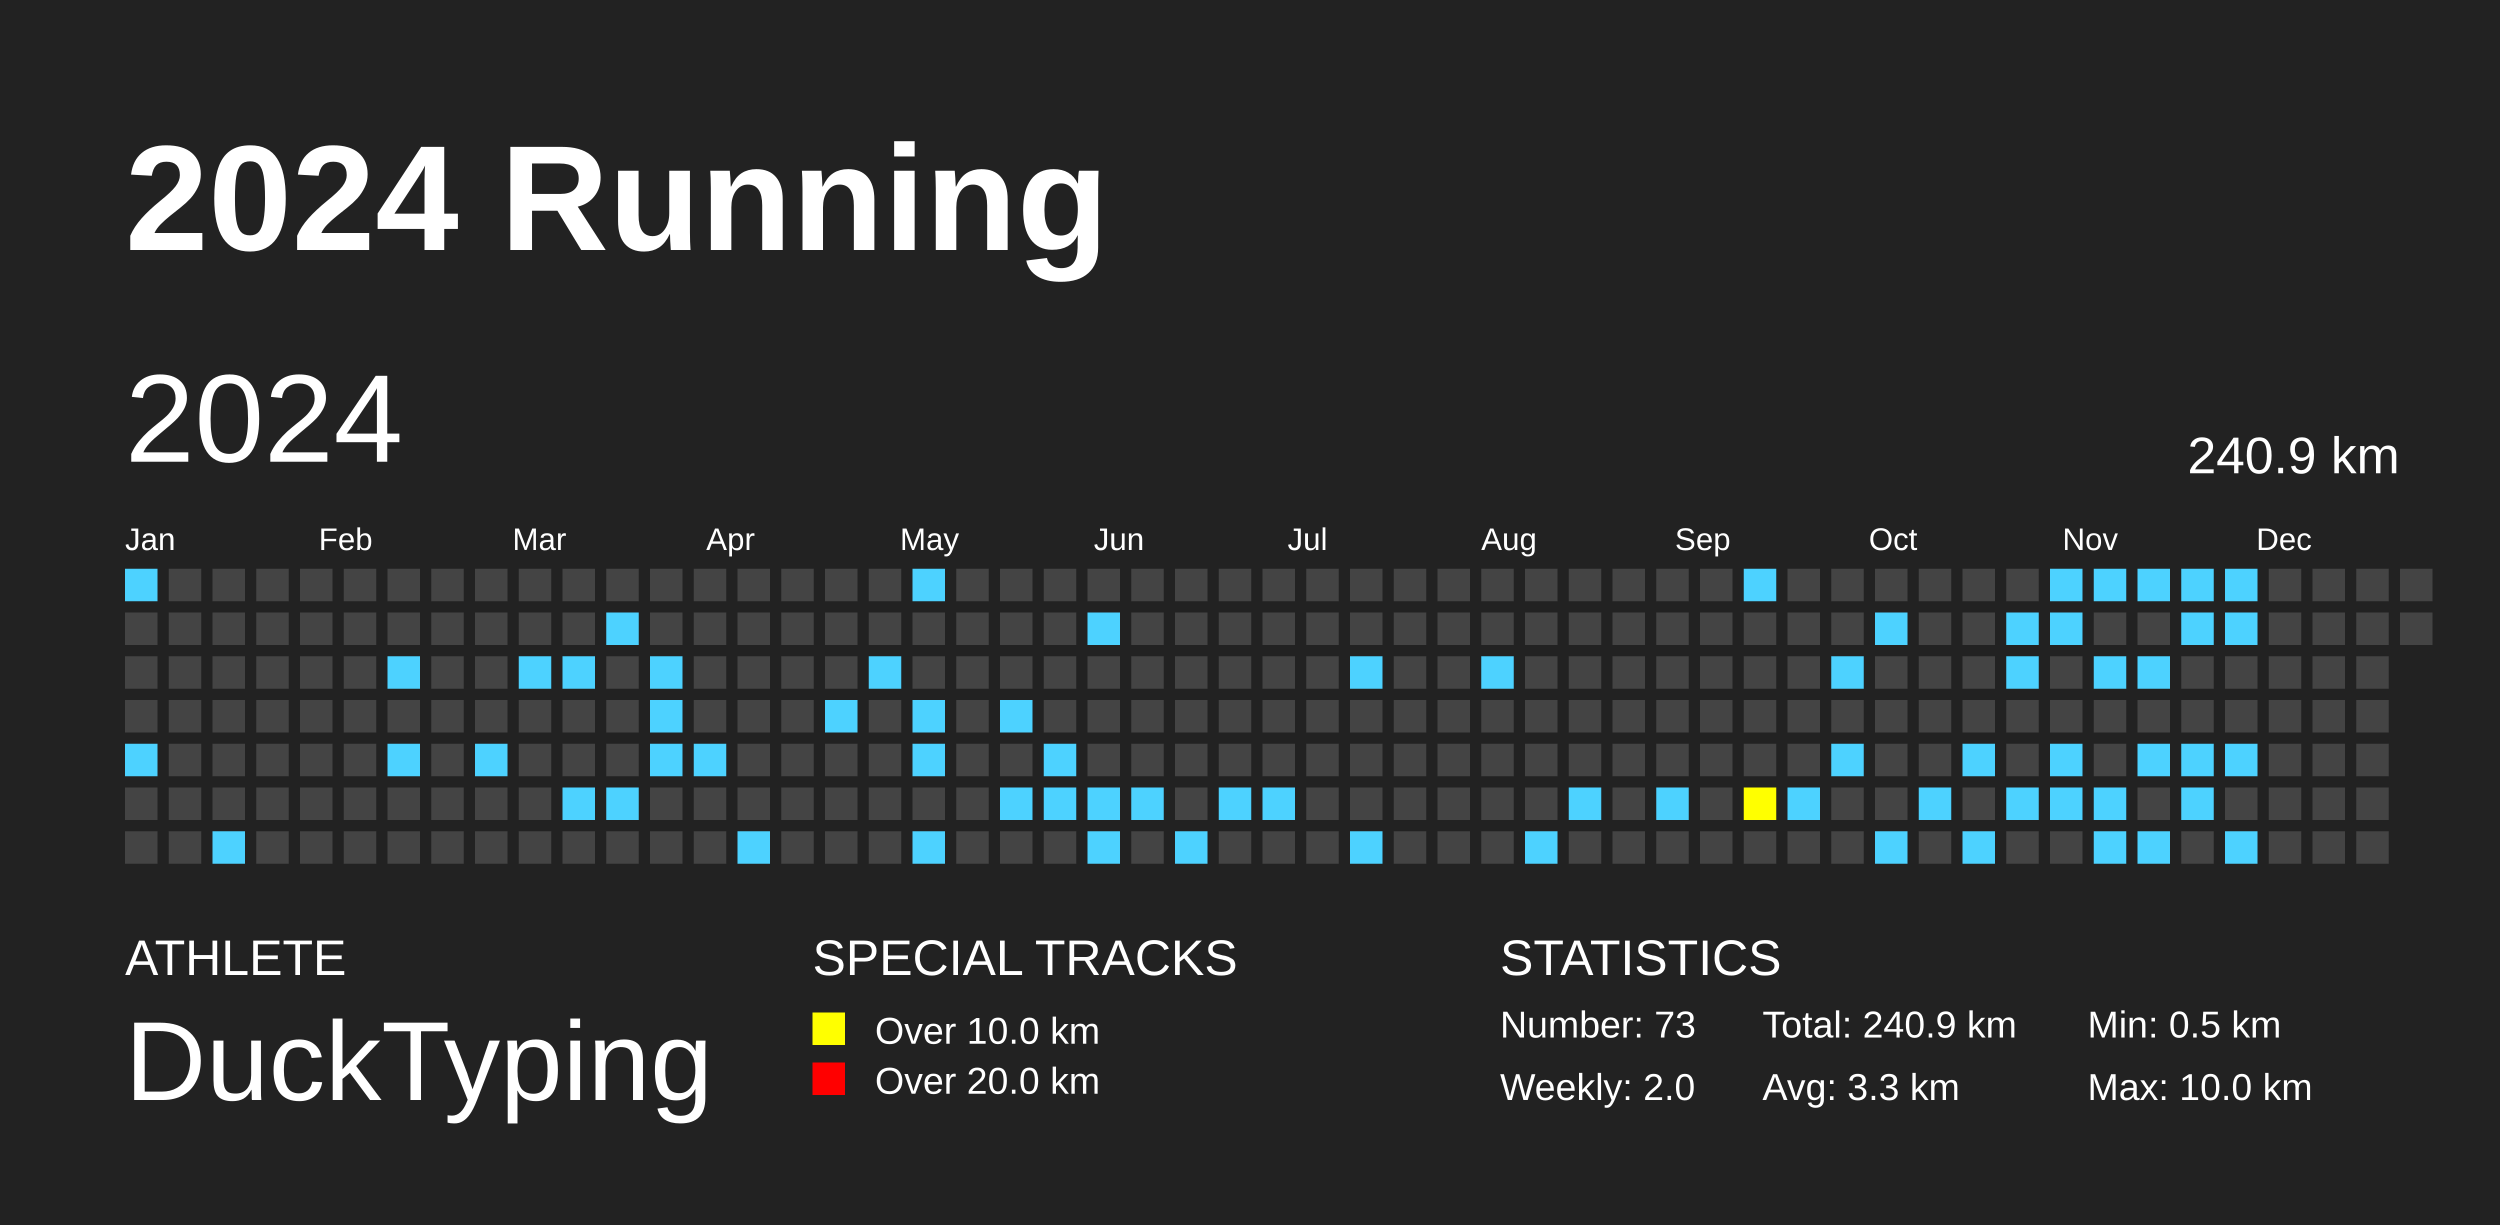
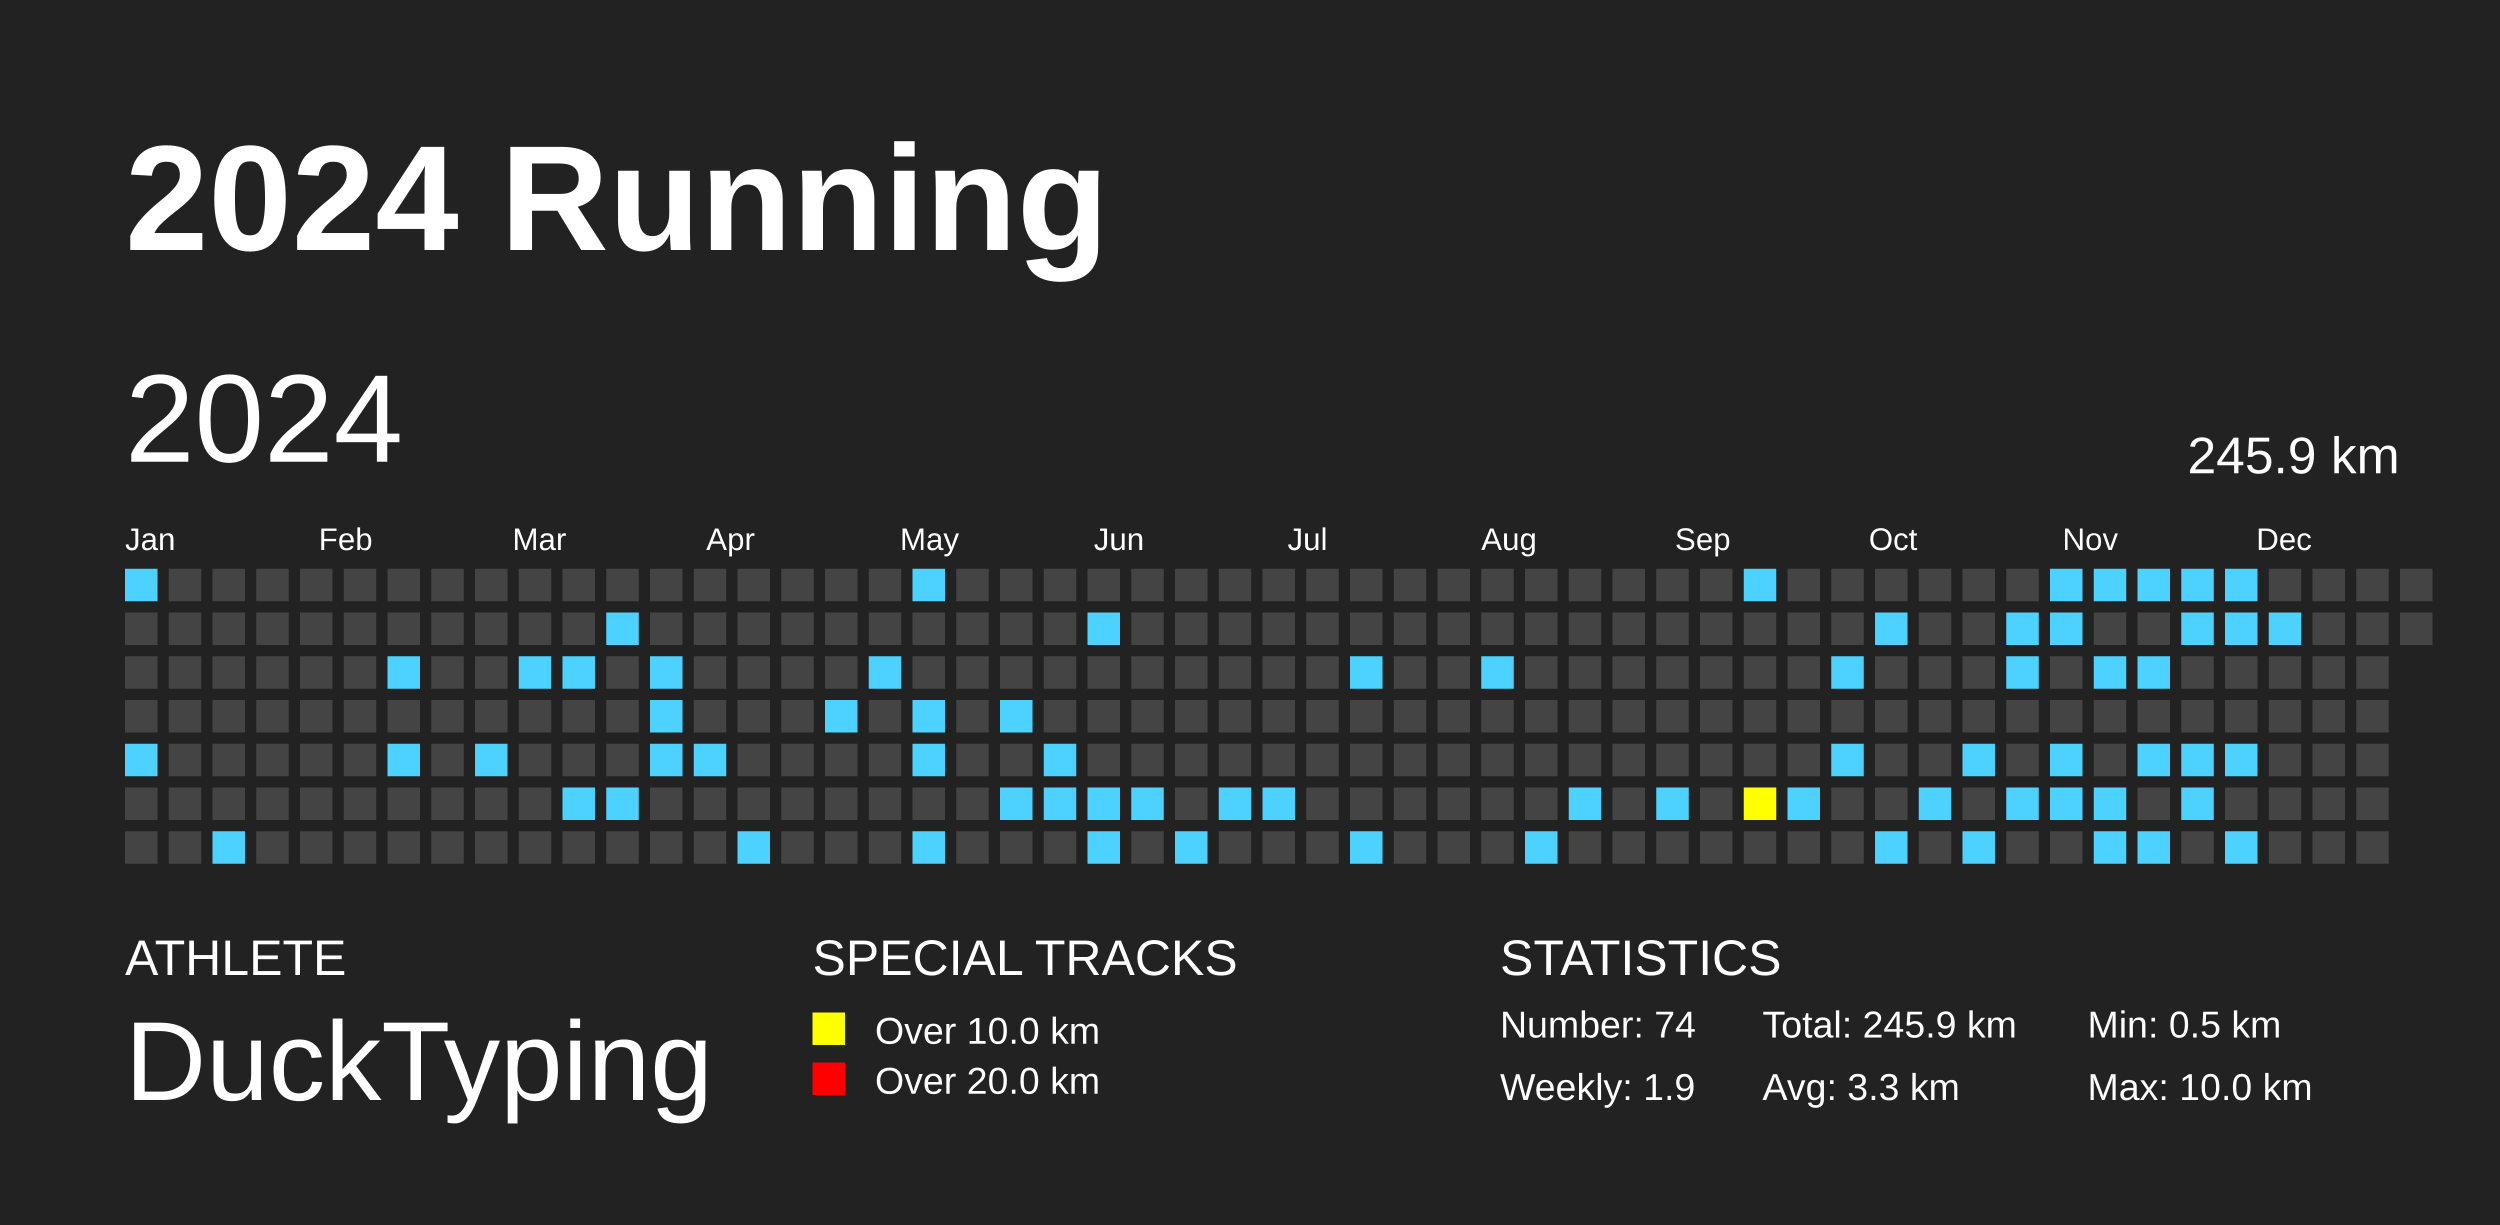
<svg xmlns="http://www.w3.org/2000/svg" baseProfile="full" height="98mm" version="1.1" viewBox="0,0,200,98" width="200mm">
  <defs />
  <rect fill="#222222" height="98" width="200" x="0" y="0" />
  <text fill="#FFFFFF" style="font-size:12px; font-family:Arial; font-weight:bold;" x="10" y="20">2024 Running</text>
  <text fill="#FFFFFF" style="font-size:4px; font-family:Arial" x="10" y="78">ATHLETE</text>
  <text fill="#FFFFFF" style="font-size:9px; font-family:Arial" x="10" y="88">DuckTyping</text>
  <text fill="#FFFFFF" style="font-size:4px; font-family:Arial" x="65" y="78">SPECIAL TRACKS</text>
  <rect fill="yellow" height="2.6" width="2.6" x="65" y="81" />
  <text fill="#FFFFFF" style="font-size:3px; font-family:Arial" x="70" y="83.5">Over 10.0 km</text>
  <rect fill="red" height="2.6" width="2.6" x="65" y="85" />
  <text fill="#FFFFFF" style="font-size:3px; font-family:Arial" x="70" y="87.5">Over 20.0 km</text>
  <text fill="#FFFFFF" style="font-size:4px; font-family:Arial" x="120" y="78">STATISTICS</text>
-   <text fill="#FFFFFF" style="font-size:3px; font-family:Arial" x="120" y="83">Number: 73</text>
-   <text fill="#FFFFFF" style="font-size:3px; font-family:Arial" x="120" y="88">Weekly: 2.0</text>
-   <text fill="#FFFFFF" style="font-size:3px; font-family:Arial" x="141" y="83">Total: 240.9 km</text>
+   <text fill="#FFFFFF" style="font-size:3px; font-family:Arial" x="120" y="83">Number: 74</text>
+   <text fill="#FFFFFF" style="font-size:3px; font-family:Arial" x="120" y="88">Weekly: 1.9</text>
+   <text fill="#FFFFFF" style="font-size:3px; font-family:Arial" x="141" y="83">Total: 245.9 km</text>
  <text fill="#FFFFFF" style="font-size:3px; font-family:Arial" x="141" y="88">Avg: 3.3 km</text>
  <text fill="#FFFFFF" style="font-size:3px; font-family:Arial" x="167" y="83">Min: 0.5 km</text>
  <text fill="#FFFFFF" style="font-size:3px; font-family:Arial" x="167" y="88">Max: 10.0 km</text>
  <text dominant-baseline="hanging" fill="#FFFFFF" style="font-size:10.0px; font-family:Arial;" x="10" y="30">2024</text>
-   <text dominant-baseline="hanging" fill="#FFFFFF" style="font-size:4.125px; font-family:Arial;" x="175" y="35">240.9 km</text>
+   <text dominant-baseline="hanging" fill="#FFFFFF" style="font-size:4.125px; font-family:Arial;" x="175" y="35">245.9 km</text>
  <text fill="#FFFFFF" style="font-size:2.5px; font-family:Arial" x="10.0" y="44">Jan</text>
  <text fill="#FFFFFF" style="font-size:2.5px; font-family:Arial" x="25.5" y="44">Feb</text>
  <text fill="#FFFFFF" style="font-size:2.5px; font-family:Arial" x="41.0" y="44">Mar</text>
  <text fill="#FFFFFF" style="font-size:2.5px; font-family:Arial" x="56.5" y="44">Apr</text>
  <text fill="#FFFFFF" style="font-size:2.5px; font-family:Arial" x="72.0" y="44">May</text>
  <text fill="#FFFFFF" style="font-size:2.5px; font-family:Arial" x="87.5" y="44">Jun</text>
  <text fill="#FFFFFF" style="font-size:2.5px; font-family:Arial" x="103.0" y="44">Jul</text>
  <text fill="#FFFFFF" style="font-size:2.5px; font-family:Arial" x="118.5" y="44">Aug</text>
  <text fill="#FFFFFF" style="font-size:2.5px; font-family:Arial" x="134.0" y="44">Sep</text>
  <text fill="#FFFFFF" style="font-size:2.5px; font-family:Arial" x="149.5" y="44">Oct</text>
  <text fill="#FFFFFF" style="font-size:2.5px; font-family:Arial" x="165.0" y="44">Nov</text>
  <text fill="#FFFFFF" style="font-size:2.5px; font-family:Arial" x="180.5" y="44">Dec</text>
  <rect fill="#4DD2FF" height="2.6" width="2.6" x="10.0" y="45.5" />
  <rect fill="#444444" height="2.6" width="2.6" x="10.0" y="49.0" />
  <rect fill="#444444" height="2.6" width="2.6" x="10.0" y="52.5" />
  <rect fill="#444444" height="2.6" width="2.6" x="10.0" y="56.0" />
  <rect fill="#4DD2FF" height="2.6" width="2.6" x="10.0" y="59.5" />
  <rect fill="#444444" height="2.6" width="2.6" x="10.0" y="63.0" />
  <rect fill="#444444" height="2.6" width="2.6" x="10.0" y="66.5" />
  <rect fill="#444444" height="2.6" width="2.6" x="13.5" y="45.5" />
  <rect fill="#444444" height="2.6" width="2.6" x="13.5" y="49.0" />
  <rect fill="#444444" height="2.6" width="2.6" x="13.5" y="52.5" />
  <rect fill="#444444" height="2.6" width="2.6" x="13.5" y="56.0" />
  <rect fill="#444444" height="2.6" width="2.6" x="13.5" y="59.5" />
  <rect fill="#444444" height="2.6" width="2.6" x="13.5" y="63.0" />
  <rect fill="#444444" height="2.6" width="2.6" x="13.5" y="66.5" />
  <rect fill="#444444" height="2.6" width="2.6" x="17.0" y="45.5" />
  <rect fill="#444444" height="2.6" width="2.6" x="17.0" y="49.0" />
  <rect fill="#444444" height="2.6" width="2.6" x="17.0" y="52.5" />
  <rect fill="#444444" height="2.6" width="2.6" x="17.0" y="56.0" />
  <rect fill="#444444" height="2.6" width="2.6" x="17.0" y="59.5" />
  <rect fill="#444444" height="2.6" width="2.6" x="17.0" y="63.0" />
  <rect fill="#4DD2FF" height="2.6" width="2.6" x="17.0" y="66.5" />
  <rect fill="#444444" height="2.6" width="2.6" x="20.5" y="45.5" />
  <rect fill="#444444" height="2.6" width="2.6" x="20.5" y="49.0" />
  <rect fill="#444444" height="2.6" width="2.6" x="20.5" y="52.5" />
  <rect fill="#444444" height="2.6" width="2.6" x="20.5" y="56.0" />
  <rect fill="#444444" height="2.6" width="2.6" x="20.5" y="59.5" />
  <rect fill="#444444" height="2.6" width="2.6" x="20.5" y="63.0" />
  <rect fill="#444444" height="2.6" width="2.6" x="20.5" y="66.5" />
  <rect fill="#444444" height="2.6" width="2.6" x="24.0" y="45.5" />
  <rect fill="#444444" height="2.6" width="2.6" x="24.0" y="49.0" />
  <rect fill="#444444" height="2.6" width="2.6" x="24.0" y="52.5" />
  <rect fill="#444444" height="2.6" width="2.6" x="24.0" y="56.0" />
  <rect fill="#444444" height="2.6" width="2.6" x="24.0" y="59.5" />
  <rect fill="#444444" height="2.6" width="2.6" x="24.0" y="63.0" />
  <rect fill="#444444" height="2.6" width="2.6" x="24.0" y="66.5" />
  <rect fill="#444444" height="2.6" width="2.6" x="27.5" y="45.5" />
  <rect fill="#444444" height="2.6" width="2.6" x="27.5" y="49.0" />
  <rect fill="#444444" height="2.6" width="2.6" x="27.5" y="52.5" />
  <rect fill="#444444" height="2.6" width="2.6" x="27.5" y="56.0" />
  <rect fill="#444444" height="2.6" width="2.6" x="27.5" y="59.5" />
  <rect fill="#444444" height="2.6" width="2.6" x="27.5" y="63.0" />
  <rect fill="#444444" height="2.6" width="2.6" x="27.5" y="66.5" />
  <rect fill="#444444" height="2.6" width="2.6" x="31.0" y="45.5" />
  <rect fill="#444444" height="2.6" width="2.6" x="31.0" y="49.0" />
  <rect fill="#4DD2FF" height="2.6" width="2.6" x="31.0" y="52.5" />
  <rect fill="#444444" height="2.6" width="2.6" x="31.0" y="56.0" />
  <rect fill="#4DD2FF" height="2.6" width="2.6" x="31.0" y="59.5" />
  <rect fill="#444444" height="2.6" width="2.6" x="31.0" y="63.0" />
  <rect fill="#444444" height="2.6" width="2.6" x="31.0" y="66.5" />
  <rect fill="#444444" height="2.6" width="2.6" x="34.5" y="45.5" />
  <rect fill="#444444" height="2.6" width="2.6" x="34.5" y="49.0" />
  <rect fill="#444444" height="2.6" width="2.6" x="34.5" y="52.5" />
  <rect fill="#444444" height="2.6" width="2.6" x="34.5" y="56.0" />
  <rect fill="#444444" height="2.6" width="2.6" x="34.5" y="59.5" />
  <rect fill="#444444" height="2.6" width="2.6" x="34.5" y="63.0" />
  <rect fill="#444444" height="2.6" width="2.6" x="34.5" y="66.5" />
  <rect fill="#444444" height="2.6" width="2.6" x="38.0" y="45.5" />
  <rect fill="#444444" height="2.6" width="2.6" x="38.0" y="49.0" />
  <rect fill="#444444" height="2.6" width="2.6" x="38.0" y="52.5" />
  <rect fill="#444444" height="2.6" width="2.6" x="38.0" y="56.0" />
  <rect fill="#4DD2FF" height="2.6" width="2.6" x="38.0" y="59.5" />
  <rect fill="#444444" height="2.6" width="2.6" x="38.0" y="63.0" />
  <rect fill="#444444" height="2.6" width="2.6" x="38.0" y="66.5" />
  <rect fill="#444444" height="2.6" width="2.6" x="41.5" y="45.5" />
  <rect fill="#444444" height="2.6" width="2.6" x="41.5" y="49.0" />
  <rect fill="#4DD2FF" height="2.6" width="2.6" x="41.5" y="52.5" />
  <rect fill="#444444" height="2.6" width="2.6" x="41.5" y="56.0" />
  <rect fill="#444444" height="2.6" width="2.6" x="41.5" y="59.5" />
  <rect fill="#444444" height="2.6" width="2.6" x="41.5" y="63.0" />
  <rect fill="#444444" height="2.6" width="2.6" x="41.5" y="66.5" />
  <rect fill="#444444" height="2.6" width="2.6" x="45.0" y="45.5" />
  <rect fill="#444444" height="2.6" width="2.6" x="45.0" y="49.0" />
  <rect fill="#4DD2FF" height="2.6" width="2.6" x="45.0" y="52.5" />
  <rect fill="#444444" height="2.6" width="2.6" x="45.0" y="56.0" />
  <rect fill="#444444" height="2.6" width="2.6" x="45.0" y="59.5" />
  <rect fill="#4DD2FF" height="2.6" width="2.6" x="45.0" y="63.0" />
  <rect fill="#444444" height="2.6" width="2.6" x="45.0" y="66.5" />
  <rect fill="#444444" height="2.6" width="2.6" x="48.5" y="45.5" />
  <rect fill="#4DD2FF" height="2.6" width="2.6" x="48.5" y="49.0" />
  <rect fill="#444444" height="2.6" width="2.6" x="48.5" y="52.5" />
  <rect fill="#444444" height="2.6" width="2.6" x="48.5" y="56.0" />
  <rect fill="#444444" height="2.6" width="2.6" x="48.5" y="59.5" />
  <rect fill="#4DD2FF" height="2.6" width="2.6" x="48.5" y="63.0" />
  <rect fill="#444444" height="2.6" width="2.6" x="48.5" y="66.5" />
  <rect fill="#444444" height="2.6" width="2.6" x="52.0" y="45.5" />
  <rect fill="#444444" height="2.6" width="2.6" x="52.0" y="49.0" />
  <rect fill="#4DD2FF" height="2.6" width="2.6" x="52.0" y="52.5" />
  <rect fill="#4DD2FF" height="2.6" width="2.6" x="52.0" y="56.0" />
  <rect fill="#4DD2FF" height="2.6" width="2.6" x="52.0" y="59.5" />
  <rect fill="#444444" height="2.6" width="2.6" x="52.0" y="63.0" />
  <rect fill="#444444" height="2.6" width="2.6" x="52.0" y="66.5" />
  <rect fill="#444444" height="2.6" width="2.6" x="55.5" y="45.5" />
  <rect fill="#444444" height="2.6" width="2.6" x="55.5" y="49.0" />
  <rect fill="#444444" height="2.6" width="2.6" x="55.5" y="52.5" />
  <rect fill="#444444" height="2.6" width="2.6" x="55.5" y="56.0" />
  <rect fill="#4DD2FF" height="2.6" width="2.6" x="55.5" y="59.5" />
  <rect fill="#444444" height="2.6" width="2.6" x="55.5" y="63.0" />
  <rect fill="#444444" height="2.6" width="2.6" x="55.5" y="66.5" />
  <rect fill="#444444" height="2.6" width="2.6" x="59.0" y="45.5" />
  <rect fill="#444444" height="2.6" width="2.6" x="59.0" y="49.0" />
  <rect fill="#444444" height="2.6" width="2.6" x="59.0" y="52.5" />
  <rect fill="#444444" height="2.6" width="2.6" x="59.0" y="56.0" />
  <rect fill="#444444" height="2.6" width="2.6" x="59.0" y="59.5" />
  <rect fill="#444444" height="2.6" width="2.6" x="59.0" y="63.0" />
  <rect fill="#4DD2FF" height="2.6" width="2.6" x="59.0" y="66.5" />
  <rect fill="#444444" height="2.6" width="2.6" x="62.5" y="45.5" />
  <rect fill="#444444" height="2.6" width="2.6" x="62.5" y="49.0" />
  <rect fill="#444444" height="2.6" width="2.6" x="62.5" y="52.5" />
  <rect fill="#444444" height="2.6" width="2.6" x="62.5" y="56.0" />
  <rect fill="#444444" height="2.6" width="2.6" x="62.5" y="59.5" />
  <rect fill="#444444" height="2.6" width="2.6" x="62.5" y="63.0" />
  <rect fill="#444444" height="2.6" width="2.6" x="62.5" y="66.5" />
  <rect fill="#444444" height="2.6" width="2.6" x="66.0" y="45.5" />
  <rect fill="#444444" height="2.6" width="2.6" x="66.0" y="49.0" />
  <rect fill="#444444" height="2.6" width="2.6" x="66.0" y="52.5" />
  <rect fill="#4DD2FF" height="2.6" width="2.6" x="66.0" y="56.0" />
  <rect fill="#444444" height="2.6" width="2.6" x="66.0" y="59.5" />
  <rect fill="#444444" height="2.6" width="2.6" x="66.0" y="63.0" />
  <rect fill="#444444" height="2.6" width="2.6" x="66.0" y="66.5" />
  <rect fill="#444444" height="2.6" width="2.6" x="69.5" y="45.5" />
  <rect fill="#444444" height="2.6" width="2.6" x="69.5" y="49.0" />
  <rect fill="#4DD2FF" height="2.6" width="2.6" x="69.5" y="52.5" />
  <rect fill="#444444" height="2.6" width="2.6" x="69.5" y="56.0" />
  <rect fill="#444444" height="2.6" width="2.6" x="69.5" y="59.5" />
  <rect fill="#444444" height="2.6" width="2.6" x="69.5" y="63.0" />
  <rect fill="#444444" height="2.6" width="2.6" x="69.5" y="66.5" />
  <rect fill="#4DD2FF" height="2.6" width="2.6" x="73.0" y="45.5" />
  <rect fill="#444444" height="2.6" width="2.6" x="73.0" y="49.0" />
  <rect fill="#444444" height="2.6" width="2.6" x="73.0" y="52.5" />
  <rect fill="#4DD2FF" height="2.6" width="2.6" x="73.0" y="56.0" />
  <rect fill="#4DD2FF" height="2.6" width="2.6" x="73.0" y="59.5" />
  <rect fill="#444444" height="2.6" width="2.6" x="73.0" y="63.0" />
  <rect fill="#4DD2FF" height="2.6" width="2.6" x="73.0" y="66.5" />
  <rect fill="#444444" height="2.6" width="2.6" x="76.5" y="45.5" />
  <rect fill="#444444" height="2.6" width="2.6" x="76.5" y="49.0" />
  <rect fill="#444444" height="2.6" width="2.6" x="76.5" y="52.5" />
  <rect fill="#444444" height="2.6" width="2.6" x="76.5" y="56.0" />
  <rect fill="#444444" height="2.6" width="2.6" x="76.5" y="59.5" />
  <rect fill="#444444" height="2.6" width="2.6" x="76.5" y="63.0" />
  <rect fill="#444444" height="2.6" width="2.6" x="76.5" y="66.5" />
  <rect fill="#444444" height="2.6" width="2.6" x="80.0" y="45.5" />
  <rect fill="#444444" height="2.6" width="2.6" x="80.0" y="49.0" />
  <rect fill="#444444" height="2.6" width="2.6" x="80.0" y="52.5" />
  <rect fill="#4DD2FF" height="2.6" width="2.6" x="80.0" y="56.0" />
  <rect fill="#444444" height="2.6" width="2.6" x="80.0" y="59.5" />
  <rect fill="#4DD2FF" height="2.6" width="2.6" x="80.0" y="63.0" />
  <rect fill="#444444" height="2.6" width="2.6" x="80.0" y="66.5" />
  <rect fill="#444444" height="2.6" width="2.6" x="83.5" y="45.5" />
  <rect fill="#444444" height="2.6" width="2.6" x="83.5" y="49.0" />
  <rect fill="#444444" height="2.6" width="2.6" x="83.5" y="52.5" />
  <rect fill="#444444" height="2.6" width="2.6" x="83.5" y="56.0" />
  <rect fill="#4DD2FF" height="2.6" width="2.6" x="83.5" y="59.5" />
  <rect fill="#4DD2FF" height="2.6" width="2.6" x="83.5" y="63.0" />
  <rect fill="#444444" height="2.6" width="2.6" x="83.5" y="66.5" />
  <rect fill="#444444" height="2.6" width="2.6" x="87.0" y="45.5" />
  <rect fill="#4DD2FF" height="2.6" width="2.6" x="87.0" y="49.0" />
  <rect fill="#444444" height="2.6" width="2.6" x="87.0" y="52.5" />
  <rect fill="#444444" height="2.6" width="2.6" x="87.0" y="56.0" />
  <rect fill="#444444" height="2.6" width="2.6" x="87.0" y="59.5" />
  <rect fill="#4DD2FF" height="2.6" width="2.6" x="87.0" y="63.0" />
  <rect fill="#4DD2FF" height="2.6" width="2.6" x="87.0" y="66.5" />
  <rect fill="#444444" height="2.6" width="2.6" x="90.5" y="45.5" />
  <rect fill="#444444" height="2.6" width="2.6" x="90.5" y="49.0" />
  <rect fill="#444444" height="2.6" width="2.6" x="90.5" y="52.5" />
  <rect fill="#444444" height="2.6" width="2.6" x="90.5" y="56.0" />
  <rect fill="#444444" height="2.6" width="2.6" x="90.5" y="59.5" />
  <rect fill="#4DD2FF" height="2.6" width="2.6" x="90.5" y="63.0" />
  <rect fill="#444444" height="2.6" width="2.6" x="90.5" y="66.5" />
  <rect fill="#444444" height="2.6" width="2.6" x="94.0" y="45.5" />
  <rect fill="#444444" height="2.6" width="2.6" x="94.0" y="49.0" />
  <rect fill="#444444" height="2.6" width="2.6" x="94.0" y="52.5" />
  <rect fill="#444444" height="2.6" width="2.6" x="94.0" y="56.0" />
  <rect fill="#444444" height="2.6" width="2.6" x="94.0" y="59.5" />
  <rect fill="#444444" height="2.6" width="2.6" x="94.0" y="63.0" />
  <rect fill="#4DD2FF" height="2.6" width="2.6" x="94.0" y="66.5" />
  <rect fill="#444444" height="2.6" width="2.6" x="97.5" y="45.5" />
  <rect fill="#444444" height="2.6" width="2.6" x="97.5" y="49.0" />
  <rect fill="#444444" height="2.6" width="2.6" x="97.5" y="52.5" />
  <rect fill="#444444" height="2.6" width="2.6" x="97.5" y="56.0" />
  <rect fill="#444444" height="2.6" width="2.6" x="97.5" y="59.5" />
  <rect fill="#4DD2FF" height="2.6" width="2.6" x="97.5" y="63.0" />
  <rect fill="#444444" height="2.6" width="2.6" x="97.5" y="66.5" />
  <rect fill="#444444" height="2.6" width="2.6" x="101.0" y="45.5" />
  <rect fill="#444444" height="2.6" width="2.6" x="101.0" y="49.0" />
  <rect fill="#444444" height="2.6" width="2.6" x="101.0" y="52.5" />
  <rect fill="#444444" height="2.6" width="2.6" x="101.0" y="56.0" />
  <rect fill="#444444" height="2.6" width="2.6" x="101.0" y="59.5" />
  <rect fill="#4DD2FF" height="2.6" width="2.6" x="101.0" y="63.0" />
  <rect fill="#444444" height="2.6" width="2.6" x="101.0" y="66.5" />
  <rect fill="#444444" height="2.6" width="2.6" x="104.5" y="45.5" />
  <rect fill="#444444" height="2.6" width="2.6" x="104.5" y="49.0" />
  <rect fill="#444444" height="2.6" width="2.6" x="104.5" y="52.5" />
  <rect fill="#444444" height="2.6" width="2.6" x="104.5" y="56.0" />
  <rect fill="#444444" height="2.6" width="2.6" x="104.5" y="59.5" />
  <rect fill="#444444" height="2.6" width="2.6" x="104.5" y="63.0" />
  <rect fill="#444444" height="2.6" width="2.6" x="104.5" y="66.5" />
  <rect fill="#444444" height="2.6" width="2.6" x="108.0" y="45.5" />
  <rect fill="#444444" height="2.6" width="2.6" x="108.0" y="49.0" />
  <rect fill="#4DD2FF" height="2.6" width="2.6" x="108.0" y="52.5" />
  <rect fill="#444444" height="2.6" width="2.6" x="108.0" y="56.0" />
  <rect fill="#444444" height="2.6" width="2.6" x="108.0" y="59.5" />
  <rect fill="#444444" height="2.6" width="2.6" x="108.0" y="63.0" />
  <rect fill="#4DD2FF" height="2.6" width="2.6" x="108.0" y="66.5" />
  <rect fill="#444444" height="2.6" width="2.6" x="111.5" y="45.5" />
  <rect fill="#444444" height="2.6" width="2.6" x="111.5" y="49.0" />
  <rect fill="#444444" height="2.6" width="2.6" x="111.5" y="52.5" />
  <rect fill="#444444" height="2.6" width="2.6" x="111.5" y="56.0" />
  <rect fill="#444444" height="2.6" width="2.6" x="111.5" y="59.5" />
  <rect fill="#444444" height="2.6" width="2.6" x="111.5" y="63.0" />
  <rect fill="#444444" height="2.6" width="2.6" x="111.5" y="66.5" />
  <rect fill="#444444" height="2.6" width="2.6" x="115.0" y="45.5" />
  <rect fill="#444444" height="2.6" width="2.6" x="115.0" y="49.0" />
  <rect fill="#444444" height="2.6" width="2.6" x="115.0" y="52.5" />
  <rect fill="#444444" height="2.6" width="2.6" x="115.0" y="56.0" />
  <rect fill="#444444" height="2.6" width="2.6" x="115.0" y="59.5" />
  <rect fill="#444444" height="2.6" width="2.6" x="115.0" y="63.0" />
  <rect fill="#444444" height="2.6" width="2.6" x="115.0" y="66.5" />
  <rect fill="#444444" height="2.6" width="2.6" x="118.5" y="45.5" />
  <rect fill="#444444" height="2.6" width="2.6" x="118.5" y="49.0" />
  <rect fill="#4DD2FF" height="2.6" width="2.6" x="118.5" y="52.5" />
  <rect fill="#444444" height="2.6" width="2.6" x="118.5" y="56.0" />
  <rect fill="#444444" height="2.6" width="2.6" x="118.5" y="59.5" />
  <rect fill="#444444" height="2.6" width="2.6" x="118.5" y="63.0" />
  <rect fill="#444444" height="2.6" width="2.6" x="118.5" y="66.5" />
  <rect fill="#444444" height="2.6" width="2.6" x="122.0" y="45.5" />
  <rect fill="#444444" height="2.6" width="2.6" x="122.0" y="49.0" />
  <rect fill="#444444" height="2.6" width="2.6" x="122.0" y="52.5" />
  <rect fill="#444444" height="2.6" width="2.6" x="122.0" y="56.0" />
  <rect fill="#444444" height="2.6" width="2.6" x="122.0" y="59.5" />
  <rect fill="#444444" height="2.6" width="2.6" x="122.0" y="63.0" />
  <rect fill="#4DD2FF" height="2.6" width="2.6" x="122.0" y="66.5" />
  <rect fill="#444444" height="2.6" width="2.6" x="125.5" y="45.5" />
  <rect fill="#444444" height="2.6" width="2.6" x="125.5" y="49.0" />
  <rect fill="#444444" height="2.6" width="2.6" x="125.5" y="52.5" />
  <rect fill="#444444" height="2.6" width="2.6" x="125.5" y="56.0" />
  <rect fill="#444444" height="2.6" width="2.6" x="125.5" y="59.5" />
  <rect fill="#4DD2FF" height="2.6" width="2.6" x="125.5" y="63.0" />
  <rect fill="#444444" height="2.6" width="2.6" x="125.5" y="66.5" />
  <rect fill="#444444" height="2.6" width="2.6" x="129.0" y="45.5" />
  <rect fill="#444444" height="2.6" width="2.6" x="129.0" y="49.0" />
  <rect fill="#444444" height="2.6" width="2.6" x="129.0" y="52.5" />
  <rect fill="#444444" height="2.6" width="2.6" x="129.0" y="56.0" />
  <rect fill="#444444" height="2.6" width="2.6" x="129.0" y="59.5" />
  <rect fill="#444444" height="2.6" width="2.6" x="129.0" y="63.0" />
  <rect fill="#444444" height="2.6" width="2.6" x="129.0" y="66.5" />
  <rect fill="#444444" height="2.6" width="2.6" x="132.5" y="45.5" />
  <rect fill="#444444" height="2.6" width="2.6" x="132.5" y="49.0" />
  <rect fill="#444444" height="2.6" width="2.6" x="132.5" y="52.5" />
  <rect fill="#444444" height="2.6" width="2.6" x="132.5" y="56.0" />
  <rect fill="#444444" height="2.6" width="2.6" x="132.5" y="59.5" />
  <rect fill="#4DD2FF" height="2.6" width="2.6" x="132.5" y="63.0" />
  <rect fill="#444444" height="2.6" width="2.6" x="132.5" y="66.5" />
  <rect fill="#444444" height="2.6" width="2.6" x="136.0" y="45.5" />
  <rect fill="#444444" height="2.6" width="2.6" x="136.0" y="49.0" />
  <rect fill="#444444" height="2.6" width="2.6" x="136.0" y="52.5" />
  <rect fill="#444444" height="2.6" width="2.6" x="136.0" y="56.0" />
  <rect fill="#444444" height="2.6" width="2.6" x="136.0" y="59.5" />
  <rect fill="#444444" height="2.6" width="2.6" x="136.0" y="63.0" />
  <rect fill="#444444" height="2.6" width="2.6" x="136.0" y="66.5" />
  <rect fill="#4DD2FF" height="2.6" width="2.6" x="139.5" y="45.5" />
  <rect fill="#444444" height="2.6" width="2.6" x="139.5" y="49.0" />
  <rect fill="#444444" height="2.6" width="2.6" x="139.5" y="52.5" />
  <rect fill="#444444" height="2.6" width="2.6" x="139.5" y="56.0" />
  <rect fill="#444444" height="2.6" width="2.6" x="139.5" y="59.5" />
  <rect fill="yellow" height="2.6" width="2.6" x="139.5" y="63.0" />
  <rect fill="#444444" height="2.6" width="2.6" x="139.5" y="66.5" />
  <rect fill="#444444" height="2.6" width="2.6" x="143.0" y="45.5" />
  <rect fill="#444444" height="2.6" width="2.6" x="143.0" y="49.0" />
  <rect fill="#444444" height="2.6" width="2.6" x="143.0" y="52.5" />
  <rect fill="#444444" height="2.6" width="2.6" x="143.0" y="56.0" />
  <rect fill="#444444" height="2.6" width="2.6" x="143.0" y="59.5" />
  <rect fill="#4DD2FF" height="2.6" width="2.6" x="143.0" y="63.0" />
  <rect fill="#444444" height="2.6" width="2.6" x="143.0" y="66.5" />
  <rect fill="#444444" height="2.6" width="2.6" x="146.5" y="45.5" />
  <rect fill="#444444" height="2.6" width="2.6" x="146.5" y="49.0" />
  <rect fill="#4DD2FF" height="2.6" width="2.6" x="146.5" y="52.5" />
  <rect fill="#444444" height="2.6" width="2.6" x="146.5" y="56.0" />
  <rect fill="#4DD2FF" height="2.6" width="2.6" x="146.5" y="59.5" />
  <rect fill="#444444" height="2.6" width="2.6" x="146.5" y="63.0" />
  <rect fill="#444444" height="2.6" width="2.6" x="146.5" y="66.5" />
  <rect fill="#444444" height="2.6" width="2.6" x="150.0" y="45.5" />
  <rect fill="#4DD2FF" height="2.6" width="2.6" x="150.0" y="49.0" />
  <rect fill="#444444" height="2.6" width="2.6" x="150.0" y="52.5" />
  <rect fill="#444444" height="2.6" width="2.6" x="150.0" y="56.0" />
  <rect fill="#444444" height="2.6" width="2.6" x="150.0" y="59.5" />
  <rect fill="#444444" height="2.6" width="2.6" x="150.0" y="63.0" />
  <rect fill="#4DD2FF" height="2.6" width="2.6" x="150.0" y="66.5" />
  <rect fill="#444444" height="2.6" width="2.6" x="153.5" y="45.5" />
  <rect fill="#444444" height="2.6" width="2.6" x="153.5" y="49.0" />
  <rect fill="#444444" height="2.6" width="2.6" x="153.5" y="52.5" />
  <rect fill="#444444" height="2.6" width="2.6" x="153.5" y="56.0" />
  <rect fill="#444444" height="2.6" width="2.6" x="153.5" y="59.5" />
  <rect fill="#4DD2FF" height="2.6" width="2.6" x="153.5" y="63.0" />
  <rect fill="#444444" height="2.6" width="2.6" x="153.5" y="66.5" />
  <rect fill="#444444" height="2.6" width="2.6" x="157.0" y="45.5" />
  <rect fill="#444444" height="2.6" width="2.6" x="157.0" y="49.0" />
  <rect fill="#444444" height="2.6" width="2.6" x="157.0" y="52.5" />
  <rect fill="#444444" height="2.6" width="2.6" x="157.0" y="56.0" />
  <rect fill="#4DD2FF" height="2.6" width="2.6" x="157.0" y="59.5" />
  <rect fill="#444444" height="2.6" width="2.6" x="157.0" y="63.0" />
  <rect fill="#4DD2FF" height="2.6" width="2.6" x="157.0" y="66.5" />
  <rect fill="#444444" height="2.6" width="2.6" x="160.5" y="45.5" />
  <rect fill="#4DD2FF" height="2.6" width="2.6" x="160.5" y="49.0" />
  <rect fill="#4DD2FF" height="2.6" width="2.6" x="160.5" y="52.5" />
  <rect fill="#444444" height="2.6" width="2.6" x="160.5" y="56.0" />
  <rect fill="#444444" height="2.6" width="2.6" x="160.5" y="59.5" />
  <rect fill="#4DD2FF" height="2.6" width="2.6" x="160.5" y="63.0" />
  <rect fill="#444444" height="2.6" width="2.6" x="160.5" y="66.5" />
  <rect fill="#4DD2FF" height="2.6" width="2.6" x="164.0" y="45.5" />
  <rect fill="#4DD2FF" height="2.6" width="2.6" x="164.0" y="49.0" />
  <rect fill="#444444" height="2.6" width="2.6" x="164.0" y="52.5" />
  <rect fill="#444444" height="2.6" width="2.6" x="164.0" y="56.0" />
  <rect fill="#4DD2FF" height="2.6" width="2.6" x="164.0" y="59.5" />
  <rect fill="#4DD2FF" height="2.6" width="2.6" x="164.0" y="63.0" />
  <rect fill="#444444" height="2.6" width="2.6" x="164.0" y="66.5" />
  <rect fill="#4DD2FF" height="2.6" width="2.6" x="167.5" y="45.5" />
  <rect fill="#444444" height="2.6" width="2.6" x="167.5" y="49.0" />
  <rect fill="#4DD2FF" height="2.6" width="2.6" x="167.5" y="52.5" />
  <rect fill="#444444" height="2.6" width="2.6" x="167.5" y="56.0" />
  <rect fill="#444444" height="2.6" width="2.6" x="167.5" y="59.5" />
  <rect fill="#4DD2FF" height="2.6" width="2.6" x="167.5" y="63.0" />
  <rect fill="#4DD2FF" height="2.6" width="2.6" x="167.5" y="66.5" />
  <rect fill="#4DD2FF" height="2.6" width="2.6" x="171.0" y="45.5" />
  <rect fill="#444444" height="2.6" width="2.6" x="171.0" y="49.0" />
  <rect fill="#4DD2FF" height="2.6" width="2.6" x="171.0" y="52.5" />
  <rect fill="#444444" height="2.6" width="2.6" x="171.0" y="56.0" />
  <rect fill="#4DD2FF" height="2.6" width="2.6" x="171.0" y="59.5" />
  <rect fill="#444444" height="2.6" width="2.6" x="171.0" y="63.0" />
  <rect fill="#4DD2FF" height="2.6" width="2.6" x="171.0" y="66.5" />
  <rect fill="#4DD2FF" height="2.6" width="2.6" x="174.5" y="45.5" />
  <rect fill="#4DD2FF" height="2.6" width="2.6" x="174.5" y="49.0" />
  <rect fill="#444444" height="2.6" width="2.6" x="174.5" y="52.5" />
  <rect fill="#444444" height="2.6" width="2.6" x="174.5" y="56.0" />
  <rect fill="#4DD2FF" height="2.6" width="2.6" x="174.5" y="59.5" />
  <rect fill="#4DD2FF" height="2.6" width="2.6" x="174.5" y="63.0" />
  <rect fill="#444444" height="2.6" width="2.6" x="174.5" y="66.5" />
  <rect fill="#4DD2FF" height="2.6" width="2.6" x="178.0" y="45.5" />
  <rect fill="#4DD2FF" height="2.6" width="2.6" x="178.0" y="49.0" />
  <rect fill="#444444" height="2.6" width="2.6" x="178.0" y="52.5" />
  <rect fill="#444444" height="2.6" width="2.6" x="178.0" y="56.0" />
  <rect fill="#4DD2FF" height="2.6" width="2.6" x="178.0" y="59.5" />
  <rect fill="#444444" height="2.6" width="2.6" x="178.0" y="63.0" />
  <rect fill="#4DD2FF" height="2.6" width="2.6" x="178.0" y="66.5" />
  <rect fill="#444444" height="2.6" width="2.6" x="181.5" y="45.5" />
-   <rect fill="#444444" height="2.6" width="2.6" x="181.5" y="49.0" />
+   <rect fill="#4DD2FF" height="2.6" width="2.6" x="181.5" y="49.0" />
  <rect fill="#444444" height="2.6" width="2.6" x="181.5" y="52.5" />
  <rect fill="#444444" height="2.6" width="2.6" x="181.5" y="56.0" />
  <rect fill="#444444" height="2.6" width="2.6" x="181.5" y="59.5" />
  <rect fill="#444444" height="2.6" width="2.6" x="181.5" y="63.0" />
  <rect fill="#444444" height="2.6" width="2.6" x="181.5" y="66.5" />
  <rect fill="#444444" height="2.6" width="2.6" x="185.0" y="45.5" />
  <rect fill="#444444" height="2.6" width="2.6" x="185.0" y="49.0" />
  <rect fill="#444444" height="2.6" width="2.6" x="185.0" y="52.5" />
  <rect fill="#444444" height="2.6" width="2.6" x="185.0" y="56.0" />
  <rect fill="#444444" height="2.6" width="2.6" x="185.0" y="59.5" />
  <rect fill="#444444" height="2.6" width="2.6" x="185.0" y="63.0" />
  <rect fill="#444444" height="2.6" width="2.6" x="185.0" y="66.5" />
  <rect fill="#444444" height="2.6" width="2.6" x="188.5" y="45.5" />
  <rect fill="#444444" height="2.6" width="2.6" x="188.5" y="49.0" />
  <rect fill="#444444" height="2.6" width="2.6" x="188.5" y="52.5" />
  <rect fill="#444444" height="2.6" width="2.6" x="188.5" y="56.0" />
  <rect fill="#444444" height="2.6" width="2.6" x="188.5" y="59.5" />
  <rect fill="#444444" height="2.6" width="2.6" x="188.5" y="63.0" />
  <rect fill="#444444" height="2.6" width="2.6" x="188.5" y="66.5" />
  <rect fill="#444444" height="2.6" width="2.6" x="192.0" y="45.5" />
  <rect fill="#444444" height="2.6" width="2.6" x="192.0" y="49.0" />
</svg>
